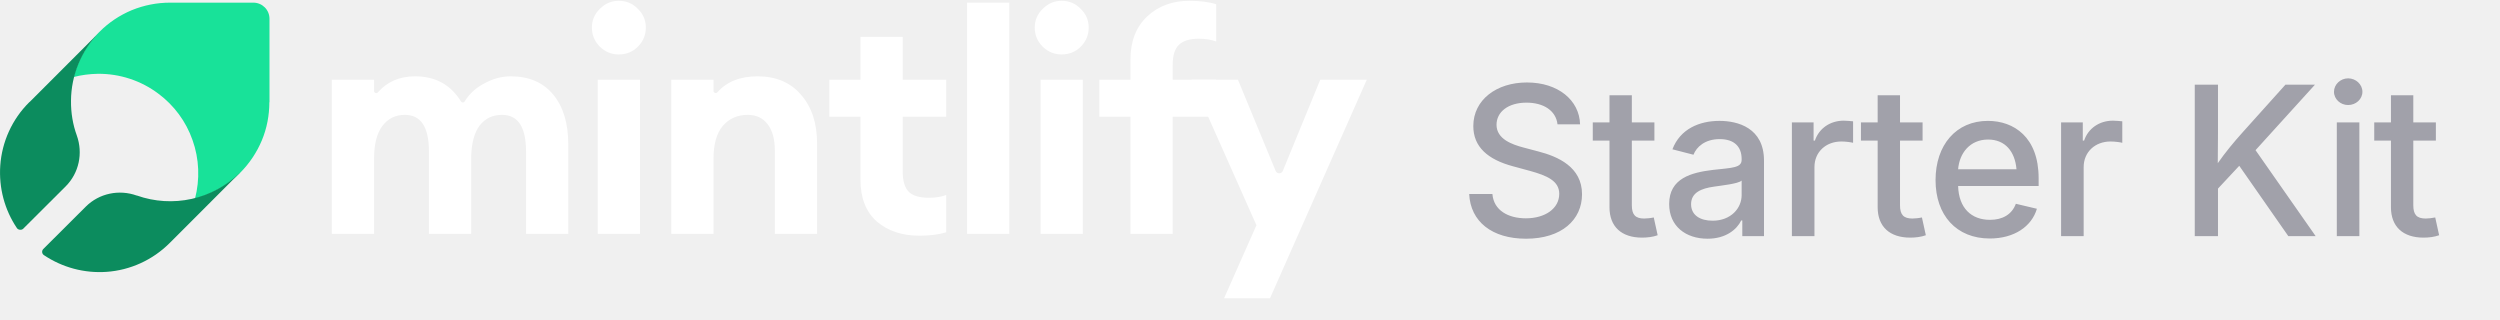
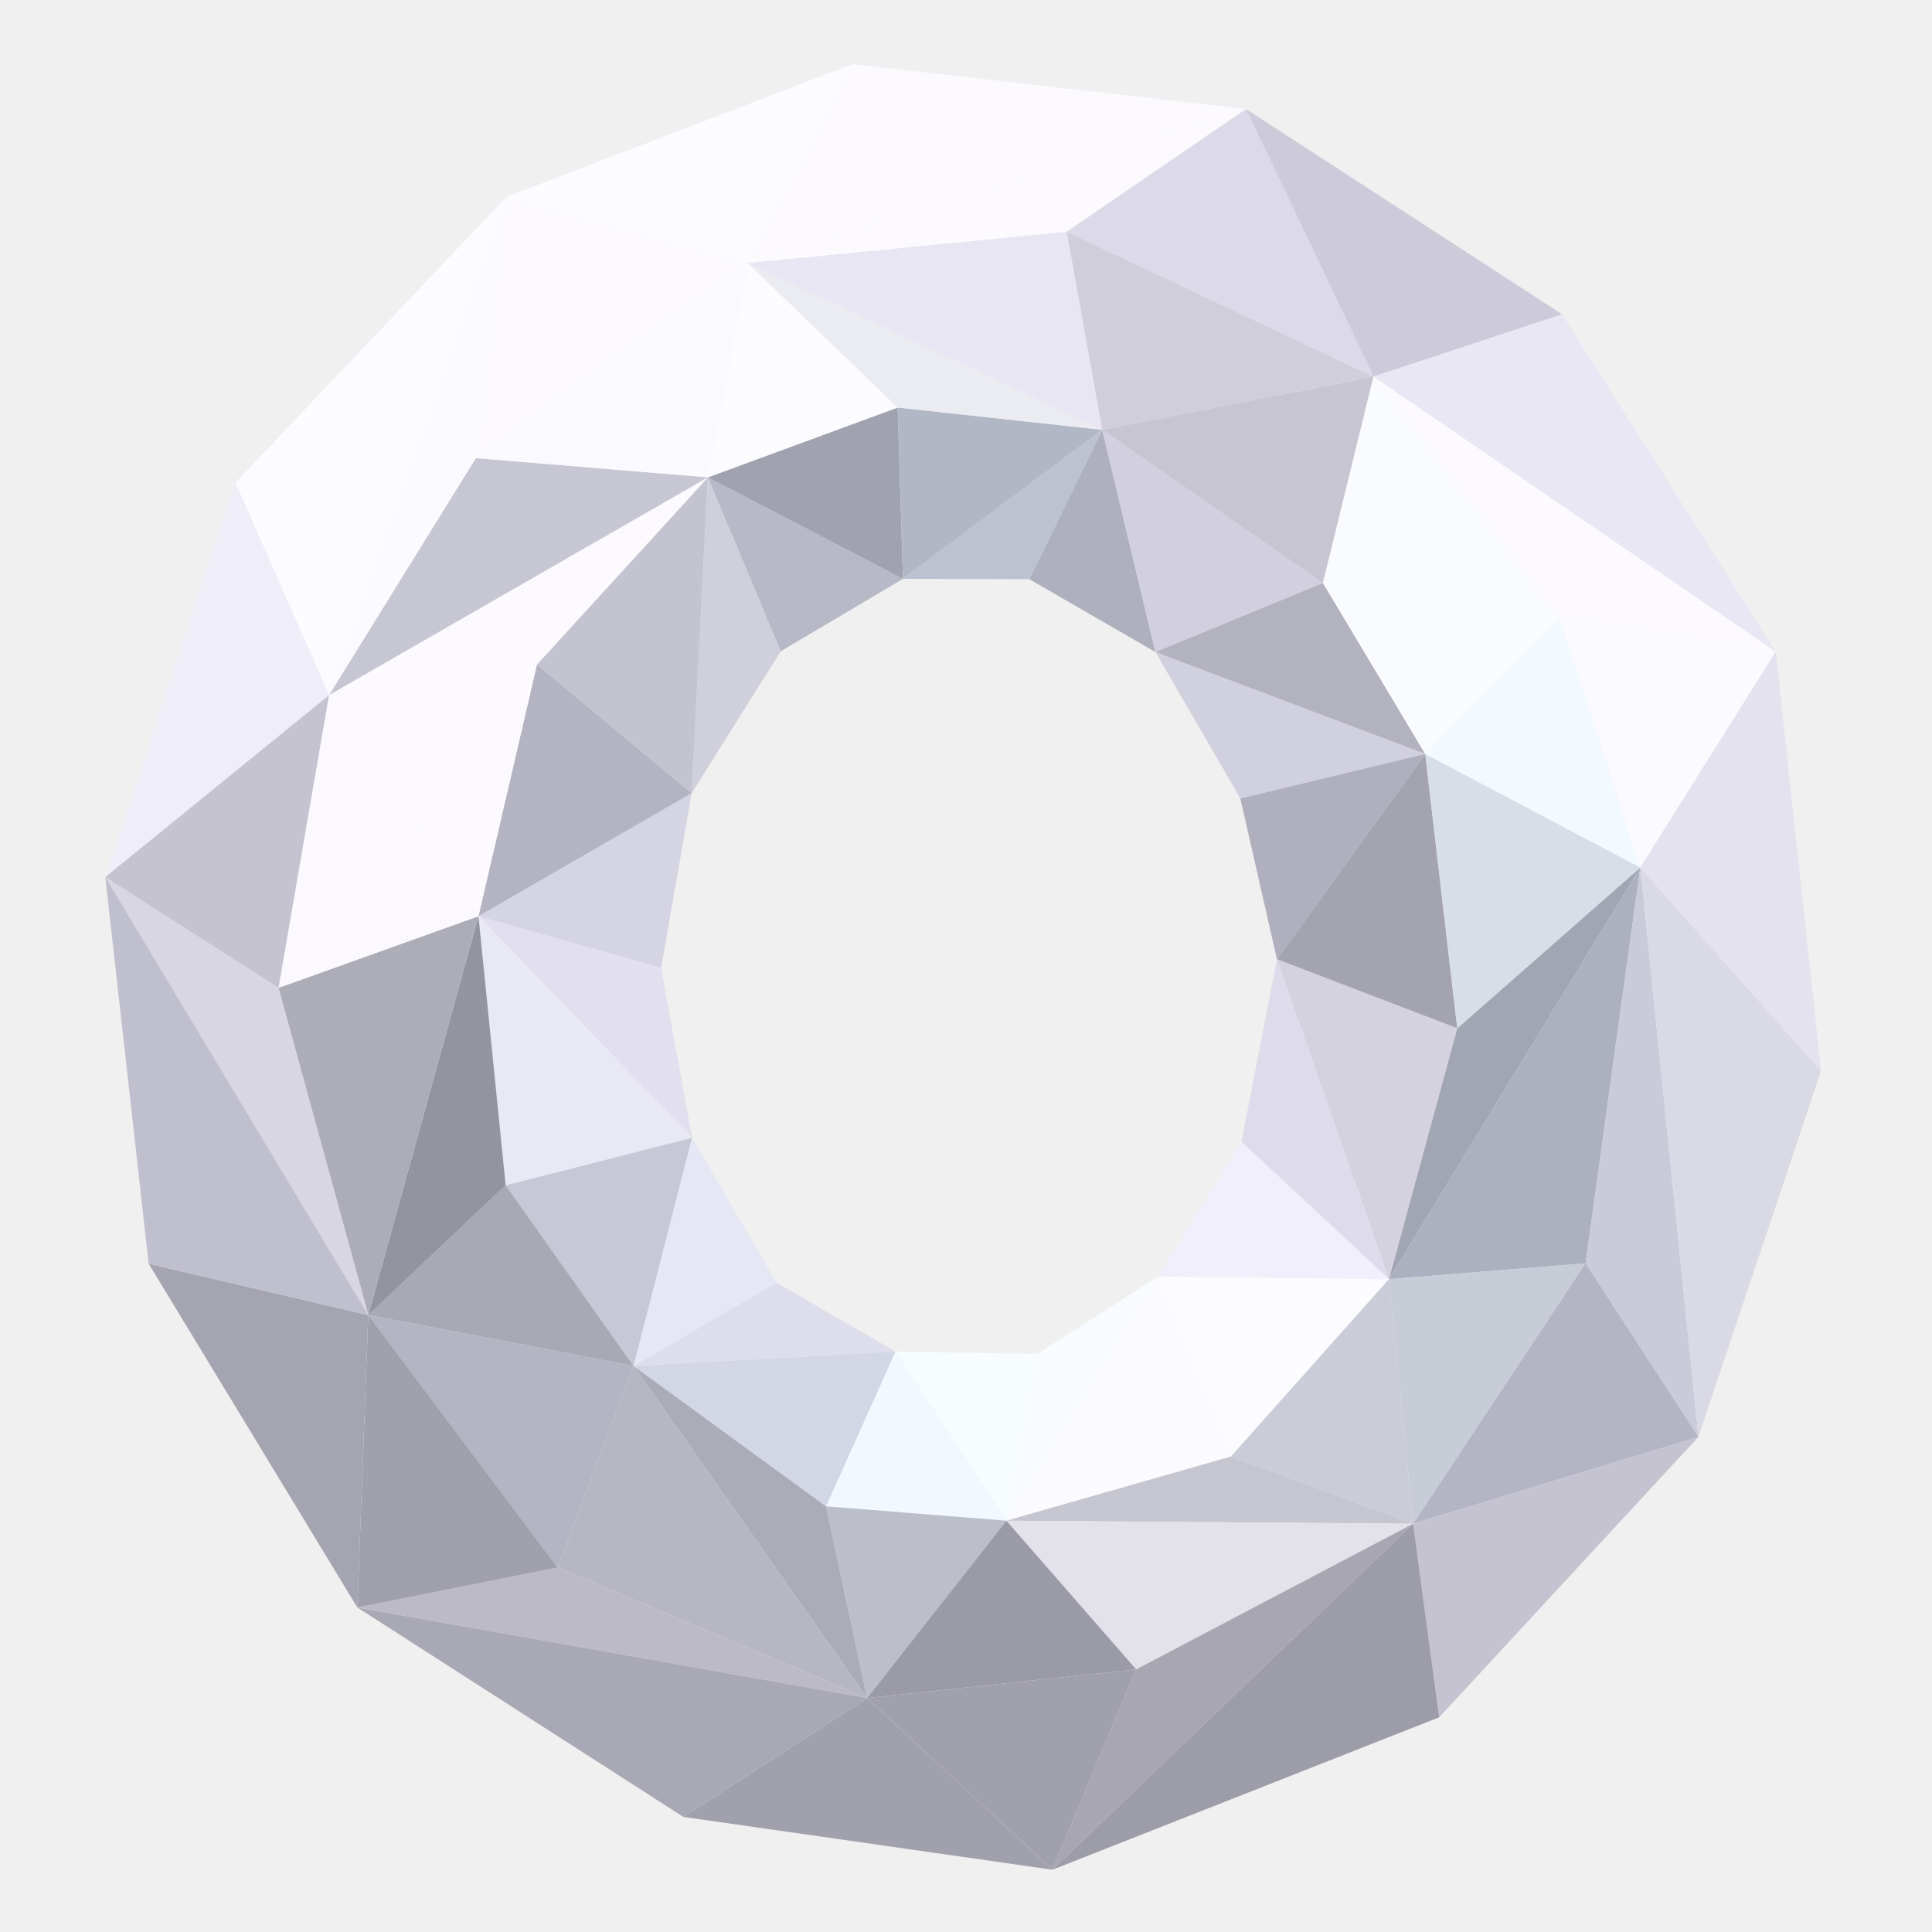
- <svg xmlns="http://www.w3.org/2000/svg" width="180" height="23" viewBox="0 0 180 23" fill="none">
-   <path d="M91.44 21.476H88.133L90.464 16.216L85.802 5.74H89.132L91.847 12.307C91.943 12.536 92.268 12.536 92.362 12.306L95.058 5.74H98.409L91.44 21.476Z" fill="white" />
-   <path d="M81.393 16.837V8.403H79.152V5.74H81.393V4.297C81.393 2.98 81.792 1.944 82.592 1.19C83.391 0.435 84.404 0.058 85.633 0.058C86.387 0.058 87.031 0.139 87.564 0.302V2.988C87.208 2.854 86.794 2.788 86.32 2.788C85.655 2.788 85.174 2.936 84.878 3.232C84.582 3.513 84.434 3.994 84.434 4.674V5.74H87.564V8.403H84.434V16.837H81.393Z" fill="white" />
-   <path d="M76.433 3.92C75.915 3.92 75.463 3.735 75.079 3.365C74.694 2.98 74.502 2.521 74.502 1.989C74.502 1.456 74.694 1.005 75.079 0.635C75.463 0.25 75.915 0.058 76.433 0.058C76.98 0.058 77.438 0.25 77.809 0.635C78.193 1.005 78.386 1.456 78.386 1.989C78.386 2.521 78.193 2.98 77.809 3.365C77.438 3.735 76.98 3.92 76.433 3.92ZM74.924 16.837V5.74H77.964V16.837H74.924Z" fill="white" />
-   <path d="M69.628 16.837V0.191H72.669V16.837H69.628Z" fill="white" />
-   <path d="M66.194 16.97C64.951 16.97 63.93 16.63 63.131 15.949C62.347 15.254 61.955 14.255 61.955 12.953V8.403H59.713V5.74H61.955V2.655H64.995V5.74H68.125V8.403H64.995V12.354C64.995 13.034 65.143 13.523 65.439 13.819C65.735 14.1 66.216 14.24 66.882 14.24C67.355 14.24 67.769 14.174 68.125 14.04V16.726C67.592 16.889 66.948 16.97 66.194 16.97Z" fill="white" />
-   <path d="M48.332 16.837V5.74H51.373V6.551C51.373 6.688 51.559 6.748 51.65 6.646C52.328 5.879 53.293 5.495 54.546 5.495C55.878 5.495 56.921 5.939 57.676 6.827C58.445 7.7 58.83 8.869 58.83 10.334V16.837H55.789V10.844C55.789 10.03 55.619 9.402 55.279 8.958C54.939 8.499 54.458 8.27 53.836 8.27C53.096 8.27 52.497 8.536 52.038 9.069C51.594 9.601 51.373 10.386 51.373 11.421V16.837H48.332Z" fill="white" />
-   <path d="M44.547 3.92C44.029 3.92 43.578 3.735 43.193 3.365C42.809 2.98 42.616 2.521 42.616 1.989C42.616 1.456 42.809 1.005 43.193 0.635C43.578 0.25 44.029 0.058 44.547 0.058C45.095 0.058 45.553 0.25 45.923 0.635C46.308 1.005 46.5 1.456 46.5 1.989C46.5 2.521 46.308 2.98 45.923 3.365C45.553 3.735 45.095 3.92 44.547 3.92ZM43.038 16.837V5.74H46.079V16.837H43.038Z" fill="white" />
-   <path d="M37.875 16.837V10.911C37.875 9.15 37.298 8.27 36.144 8.27C35.478 8.27 34.945 8.521 34.546 9.024C34.161 9.527 33.954 10.275 33.924 11.266V16.837H30.884V10.911C30.884 9.15 30.306 8.27 29.152 8.27C28.472 8.27 27.932 8.536 27.532 9.069C27.133 9.601 26.933 10.386 26.933 11.421V16.837H23.892V5.74H26.933V6.559C26.933 6.695 27.116 6.755 27.206 6.652C27.878 5.881 28.771 5.495 29.885 5.495C31.349 5.495 32.452 6.1 33.193 7.309C33.252 7.404 33.395 7.403 33.454 7.307C33.774 6.78 34.219 6.361 34.79 6.05C35.441 5.68 36.099 5.495 36.765 5.495C38.082 5.495 39.103 5.932 39.828 6.805C40.553 7.678 40.916 8.876 40.916 10.4V16.837H37.875Z" fill="white" />
-   <path d="M19.403 7.362V1.35C19.403 0.705 18.879 0.191 18.244 0.191H12.235C11.291 0.191 10.357 0.378 9.487 0.733C8.618 1.098 7.824 1.621 7.16 2.295L7.114 2.341C6.235 3.23 5.609 4.333 5.291 5.548C5.861 5.399 6.45 5.324 7.039 5.314C8.609 5.296 10.151 5.801 11.403 6.745C12.534 7.586 13.394 8.746 13.861 10.083C14.347 11.438 14.403 12.916 14.039 14.309C15.244 13.991 16.356 13.364 17.244 12.486L17.291 12.439C17.954 11.775 18.487 10.98 18.851 10.111C19.216 9.241 19.393 8.306 19.393 7.362H19.403Z" fill="#18E299" />
-   <path d="M5.112 7.26C5.121 5.416 5.857 3.646 7.151 2.324L2.151 7.326C2.133 7.344 2.114 7.354 2.095 7.372C0.876 8.583 0.14 10.204 0.019 11.918C-0.092 13.52 0.327 15.103 1.22 16.426C1.306 16.552 1.537 16.593 1.667 16.472L4.73 13.417C5.689 12.458 5.987 11.033 5.531 9.757C5.242 8.965 5.103 8.117 5.112 7.26Z" fill="#0C8C5E" />
-   <path d="M17.262 12.44C16.303 13.38 15.102 14.032 13.799 14.321C12.486 14.61 11.127 14.526 9.861 14.079C9.861 14.079 9.851 14.079 9.842 14.079C8.567 13.622 7.142 13.921 6.183 14.871L3.12 17.926C2.99 18.056 3.009 18.27 3.167 18.373C4.489 19.258 6.072 19.686 7.673 19.574C9.386 19.453 10.997 18.717 12.216 17.497L12.263 17.451L17.262 12.449V12.44Z" fill="#0C8C5E" />
-   <text x="105" y="17" font-family="Inter, ui-sans-serif, system-ui, -apple-system, sans-serif" font-size="15" font-weight="500" fill="#A1A1AA" letter-spacing="-0.01em">Starter Kit</text>
+ <svg xmlns="http://www.w3.org/2000/svg" width="512" height="512" viewBox="0 0 512 512" fill="none">
+   <g shape-rendering="geometricPrecision">
+     <polygon points="338.4,254.2 329.0,302.6 368.1,339.0" fill="#dedceb" />
+     <polygon points="338.4,254.2 368.1,339.0 386.2,272.5" fill="#d5d2e0" />
+     <polygon points="329.0,302.6 306.9,338.3 368.1,339.0" fill="#f1effb" />
+     <polygon points="306.9,338.3 326.2,386.0 368.1,339.0" fill="#fcfbff" />
+     <polygon points="306.9,338.3 274.9,358.8 266.7,403.0" fill="#f8fbff" />
+     <polygon points="306.9,338.3 266.7,403.0 326.2,386.0" fill="#fbfbff" />
+     <polygon points="274.9,358.8 237.3,358.2 266.7,403.0" fill="#f7fcff" />
+     <polygon points="237.3,358.2 218.9,399.2 266.7,403.0" fill="#f1f8ff" />
+     <polygon points="237.3,358.2 205.8,339.9 167.9,362.0" fill="#ddddeb" />
+     <polygon points="237.3,358.2 167.9,362.0 218.9,399.2" fill="#d3d7e5" />
+     <polygon points="205.8,339.9 183.4,301.5 167.9,362.0" fill="#e6e7f4" />
+     <polygon points="183.4,301.5 134.0,314.1 167.9,362.0" fill="#c6c9d5" />
+     <polygon points="183.4,301.5 175.2,256.5 126.8,242.8" fill="#e2e0ee" />
+     <polygon points="183.4,301.5 126.8,242.8 134.0,314.1" fill="#e9e9f6" />
+     <polygon points="175.2,256.5 183.3,210.2 126.8,242.8" fill="#d5d4e3" />
+     <polygon points="183.3,210.2 142.3,176.1 126.8,242.8" fill="#b4b3c1" />
+     <polygon points="183.3,210.2 206.9,172.6 187.6,126.5" fill="#cfd0db" />
+     <polygon points="183.3,210.2 187.6,126.5 142.3,176.1" fill="#c3c4d0" />
+     <polygon points="206.9,172.6 239.3,153.4 187.6,126.5" fill="#b8b9c6" />
+     <polygon points="239.3,153.4 237.9,108.0 187.6,126.5" fill="#a0a3af" />
+     <polygon points="239.3,153.4 272.8,153.5 292.1,113.9" fill="#bdc2d1" />
+     <polygon points="239.3,153.4 292.1,113.9 237.9,108.0" fill="#b2b7c5" />
+     <polygon points="272.8,153.5 306.2,172.8 292.1,113.9" fill="#afb0be" />
+     <polygon points="306.2,172.8 350.6,154.5 292.1,113.9" fill="#d2cfde" />
+     <polygon points="306.2,172.8 328.7,211.6 377.7,199.8" fill="#d1d0de" />
+     <polygon points="306.2,172.8 377.7,199.8 350.6,154.5" fill="#b3b2bf" />
+     <polygon points="328.7,211.6 338.4,254.2 377.7,199.8" fill="#b0afbd" />
+     <polygon points="338.4,254.2 386.2,272.5 377.7,199.8" fill="#a4a4b1" />
+     <polygon points="386.2,272.5 368.1,339.0 434.7,229.9" fill="#a2a6b2" />
+     <polygon points="368.1,339.0 420.2,334.8 434.7,229.9" fill="#adb1bf" />
+     <polygon points="368.1,339.0 326.2,386.0 374.5,403.8" fill="#cacdd7" />
+     <polygon points="368.1,339.0 374.5,403.8 420.2,334.8" fill="#c8ccd6" />
+     <polygon points="326.2,386.0 266.7,403.0 374.5,403.8" fill="#c5c6cf" />
+     <polygon points="266.7,403.0 301.1,442.4 374.5,403.8" fill="#e3e2eb" />
+     <polygon points="266.7,403.0 218.9,399.2 229.8,450.0" fill="#bcbec9" />
+     <polygon points="266.7,403.0 229.8,450.0 301.1,442.4" fill="#9b9ba7" />
+     <polygon points="218.9,399.2 167.9,362.0 229.8,450.0" fill="#aaacb7" />
+     <polygon points="167.9,362.0 147.8,415.4 229.8,450.0" fill="#b6b7c3" />
+     <polygon points="167.9,362.0 134.0,314.1 97.6,348.5" fill="#a7a9b4" />
+     <polygon points="167.9,362.0 97.6,348.5 147.8,415.4" fill="#b3b6c2" />
+     <polygon points="134.0,314.1 126.8,242.8 97.6,348.5" fill="#92949f" />
+     <polygon points="126.8,242.8 73.8,261.8 97.6,348.5" fill="#adadb8" />
+     <polygon points="126.8,242.8 142.3,176.1 87.2,184.2" fill="#fcfaff" />
+     <polygon points="126.8,242.8 87.2,184.2 73.8,261.8" fill="#fbf9ff" />
+     <polygon points="142.3,176.1 187.6,126.5 87.2,184.2" fill="#fcfaff" />
+     <polygon points="187.6,126.5 126.1,121.4 87.2,184.2" fill="#c7c7d4" />
+     <polygon points="187.6,126.5 237.9,108.0 198.2,69.7" fill="#fcfbff" />
+     <polygon points="187.6,126.5 198.2,69.7 126.1,121.4" fill="#faf9ff" />
+     <polygon points="237.9,108.0 292.1,113.9 198.2,69.7" fill="#ebebf2" />
+     <polygon points="292.1,113.9 282.7,61.4 198.2,69.7" fill="#e8e6f3" />
+     <polygon points="292.1,113.9 350.6,154.5 364.0,99.8" fill="#c6c5d1" />
+     <polygon points="292.1,113.9 364.0,99.8 282.7,61.4" fill="#d0ceda" />
+     <polygon points="350.6,154.5 377.7,199.8 364.0,99.8" fill="#fafbff" />
+     <polygon points="377.7,199.8 413.3,163.7 364.0,99.8" fill="#fafbff" />
+     <polygon points="377.7,199.8 386.2,272.5 434.7,229.9" fill="#d7dee8" />
+     <polygon points="377.7,199.8 434.7,229.9 413.3,163.7" fill="#f2f9ff" />
+     <polygon points="434.7,229.9 420.2,334.8 450.1,380.8" fill="#c9ccd8" />
+     <polygon points="434.7,229.9 450.1,380.8 482.6,283.8" fill="#dad9e6" />
+     <polygon points="420.2,334.8 374.5,403.8 450.1,380.8" fill="#b3b5c4" />
+     <polygon points="374.5,403.8 381.4,455.1 450.1,380.8" fill="#c6c3d1" />
+     <polygon points="374.5,403.8 301.1,442.4 278.9,495.5" fill="#a7a6b1" />
+     <polygon points="374.5,403.8 278.9,495.5 381.4,455.1" fill="#9d9ca9" />
+     <polygon points="301.1,442.4 229.8,450.0 278.9,495.5" fill="#a1a0ad" />
+     <polygon points="229.8,450.0 181.1,481.5 278.9,495.5" fill="#a1a1ae" />
+     <polygon points="229.8,450.0 147.8,415.4 94.7,426.0" fill="#bbbac6" />
+     <polygon points="229.8,450.0 94.7,426.0 181.1,481.5" fill="#a9a9b6" />
+     <polygon points="147.8,415.4 97.6,348.5 94.7,426.0" fill="#a0a1ac" />
+     <polygon points="97.6,348.5 39.4,334.9 94.7,426.0" fill="#a5a5b1" />
+     <polygon points="97.6,348.5 73.8,261.8 27.9,232.4" fill="#d7d6e1" />
+     <polygon points="97.6,348.5 27.9,232.4 39.4,334.9" fill="#c0bfcd" />
+     <polygon points="73.8,261.8 87.2,184.2 27.9,232.4" fill="#c4c3cf" />
+     <polygon points="87.2,184.2 62.4,127.9 27.9,232.4" fill="#eeedf8" />
+     <polygon points="87.2,184.2 126.1,121.4 134.2,52.2" fill="#fbfbff" />
+     <polygon points="87.2,184.2 134.2,52.2 62.4,127.9" fill="#fcfbff" />
+     <polygon points="126.1,121.4 198.2,69.7 134.2,52.2" fill="#fcfaff" />
+     <polygon points="198.2,69.7 225.9,17.0 134.2,52.2" fill="#fcfbff" />
+     <polygon points="198.2,69.7 282.7,61.4 330.2,28.9" fill="#fcfaff" />
+     <polygon points="198.2,69.7 330.2,28.9 225.9,17.0" fill="#fcfaff" />
+     <polygon points="282.7,61.4 364.0,99.8 330.2,28.9" fill="#dcdae8" />
+     <polygon points="364.0,99.8 414.0,83.3 330.2,28.9" fill="#cdcbda" />
+     <polygon points="364.0,99.8 413.3,163.7 470.6,172.7" fill="#fcfaff" />
+     <polygon points="364.0,99.8 470.6,172.7 414.0,83.3" fill="#e9e7f4" />
+     <polygon points="413.3,163.7 434.7,229.9 470.6,172.7" fill="#fbfaff" />
+     <polygon points="434.7,229.9 482.6,283.8 470.6,172.7" fill="#e4e2ef" />
+   </g>
</svg>
